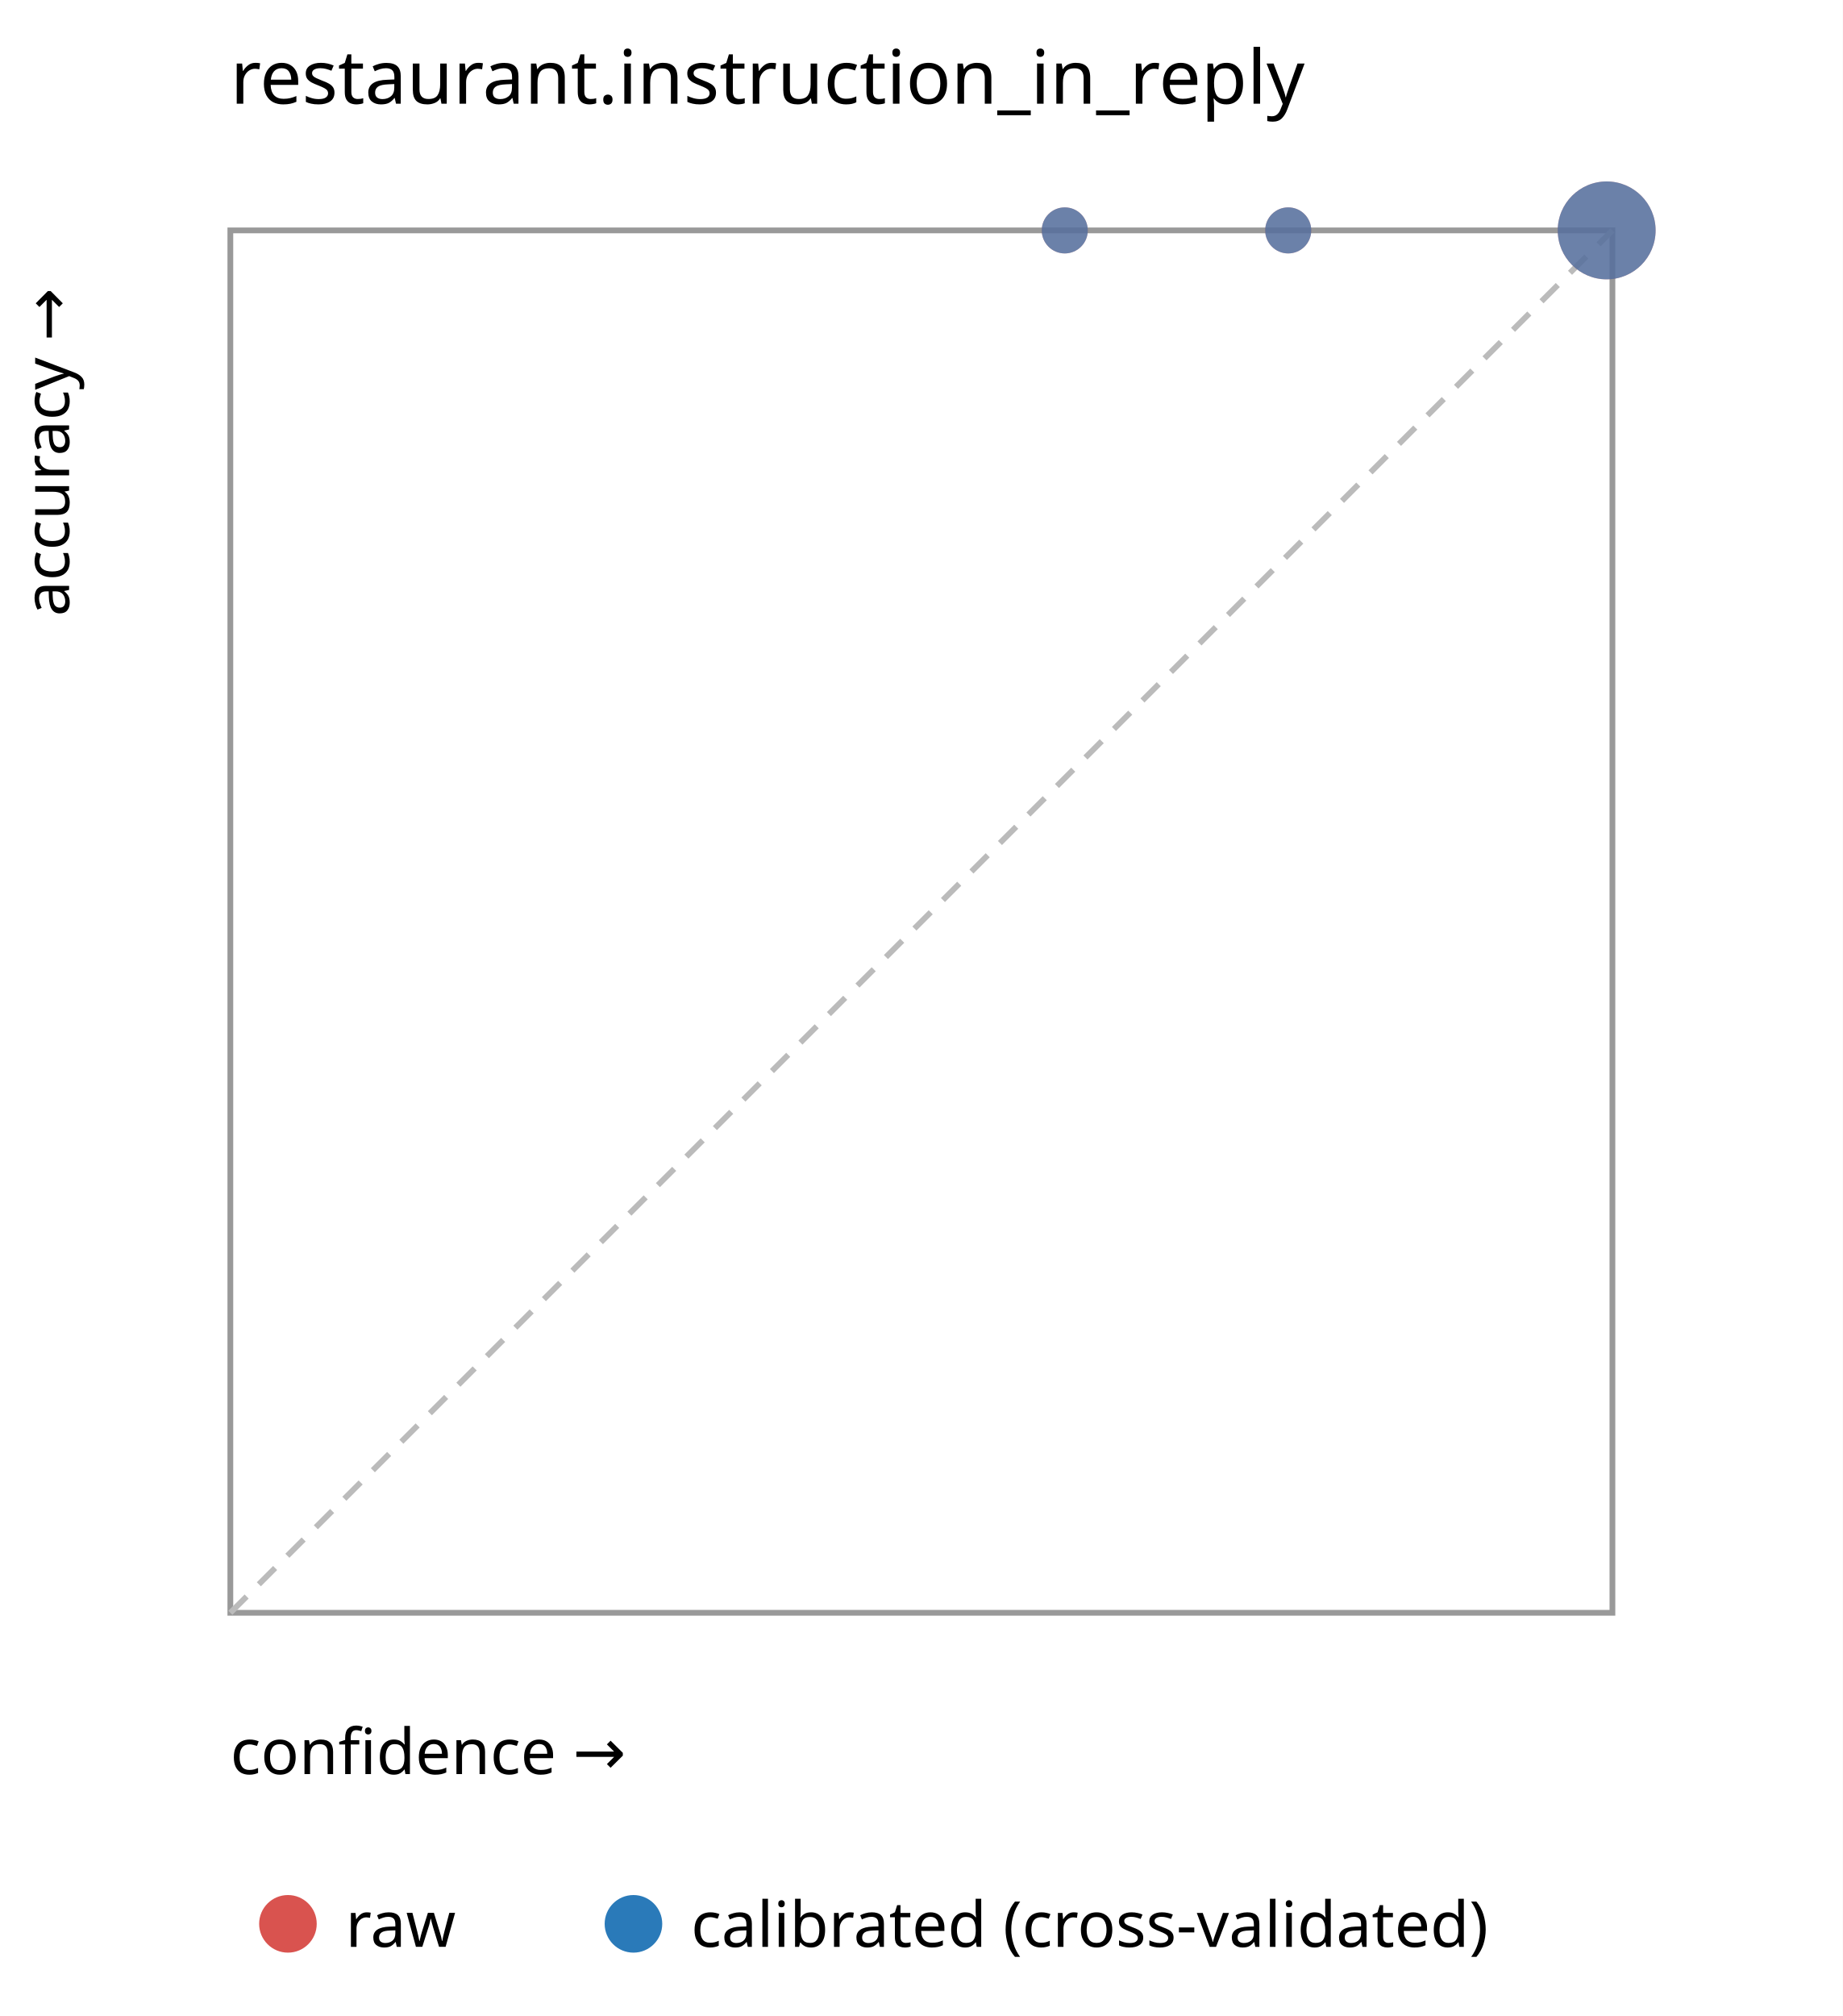
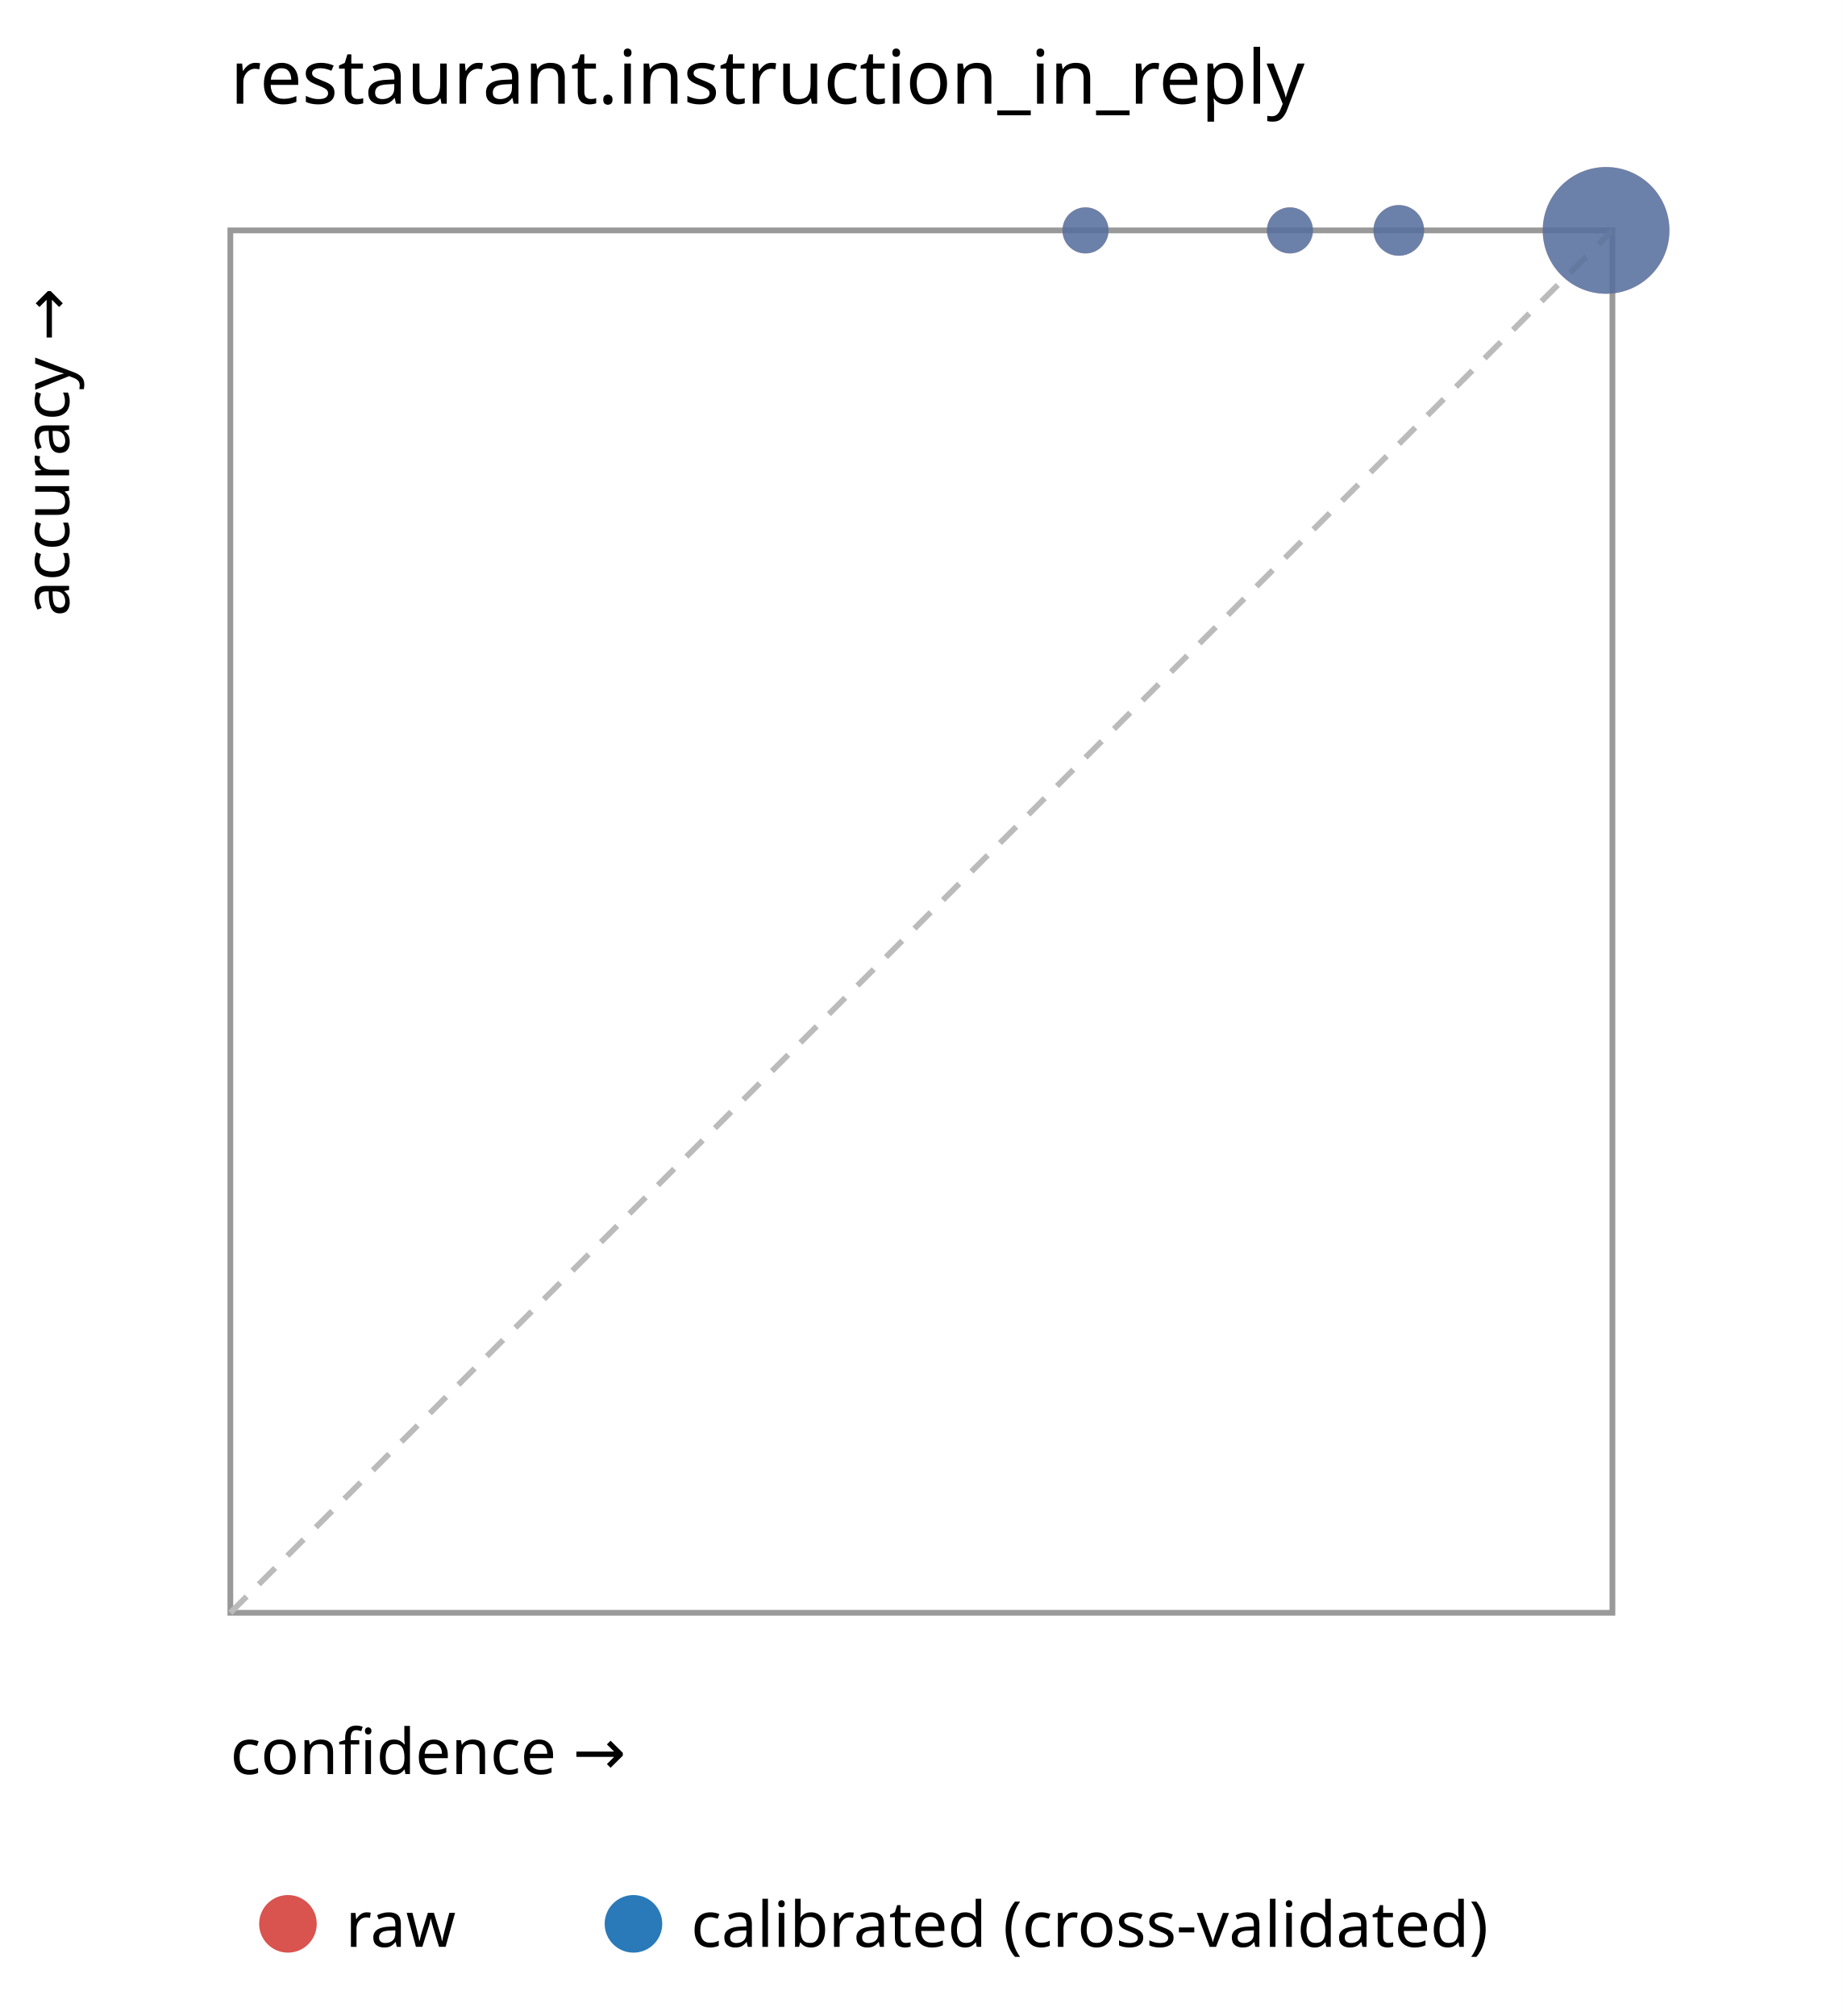
<svg xmlns="http://www.w3.org/2000/svg" width="320" height="350" font-family="sans-serif" font-size="11">
  <rect width="100%" height="100%" fill="#fff" />
  <text x="40" y="18" font-size="13">restaurant.instruction_in_reply</text>
  <rect x="40" y="40" width="240" height="240" fill="none" stroke="#999" />
  <line x1="40" y1="280" x2="280" y2="40" stroke="#bbb" stroke-dasharray="4 3" />
-   <circle cx="184.9" cy="40.0" r="4.0" fill="#d9534f" fill-opacity="0.65" />
-   <circle cx="223.7" cy="40.0" r="4.0" fill="#d9534f" fill-opacity="0.65" />
-   <circle cx="279.0" cy="40.0" r="8.5" fill="#d9534f" fill-opacity="0.65" />
-   <circle cx="184.9" cy="40.0" r="4.0" fill="#2a7ab9" fill-opacity="0.65" />
-   <circle cx="223.7" cy="40.0" r="4.0" fill="#2a7ab9" fill-opacity="0.65" />
-   <circle cx="279.0" cy="40.0" r="8.5" fill="#2a7ab9" fill-opacity="0.65" />
+   <circle cx="188.5" cy="40.0" r="4.0" fill="#d9534f" fill-opacity="0.65" />
+   <circle cx="224.0" cy="40.0" r="4.0" fill="#d9534f" fill-opacity="0.65" />
+   <circle cx="242.9" cy="40.0" r="4.4" fill="#d9534f" fill-opacity="0.65" />
+   <circle cx="278.9" cy="40.0" r="11.0" fill="#d9534f" fill-opacity="0.65" />
+   <circle cx="188.5" cy="40.0" r="4.0" fill="#2a7ab9" fill-opacity="0.65" />
+   <circle cx="224.0" cy="40.0" r="4.0" fill="#2a7ab9" fill-opacity="0.65" />
+   <circle cx="242.9" cy="40.0" r="4.4" fill="#2a7ab9" fill-opacity="0.65" />
+   <circle cx="278.9" cy="40.0" r="11.0" fill="#2a7ab9" fill-opacity="0.65" />
  <text x="40" y="308">confidence →</text>
  <text x="12" y="50" transform="rotate(-90 12 50)" text-anchor="end">accuracy →</text>
  <circle cx="50" cy="334" r="5" fill="#d9534f" />
  <text x="60" y="338">raw</text>
  <circle cx="110" cy="334" r="5" fill="#2a7ab9" />
  <text x="120" y="338">calibrated (cross-validated)</text>
</svg>
